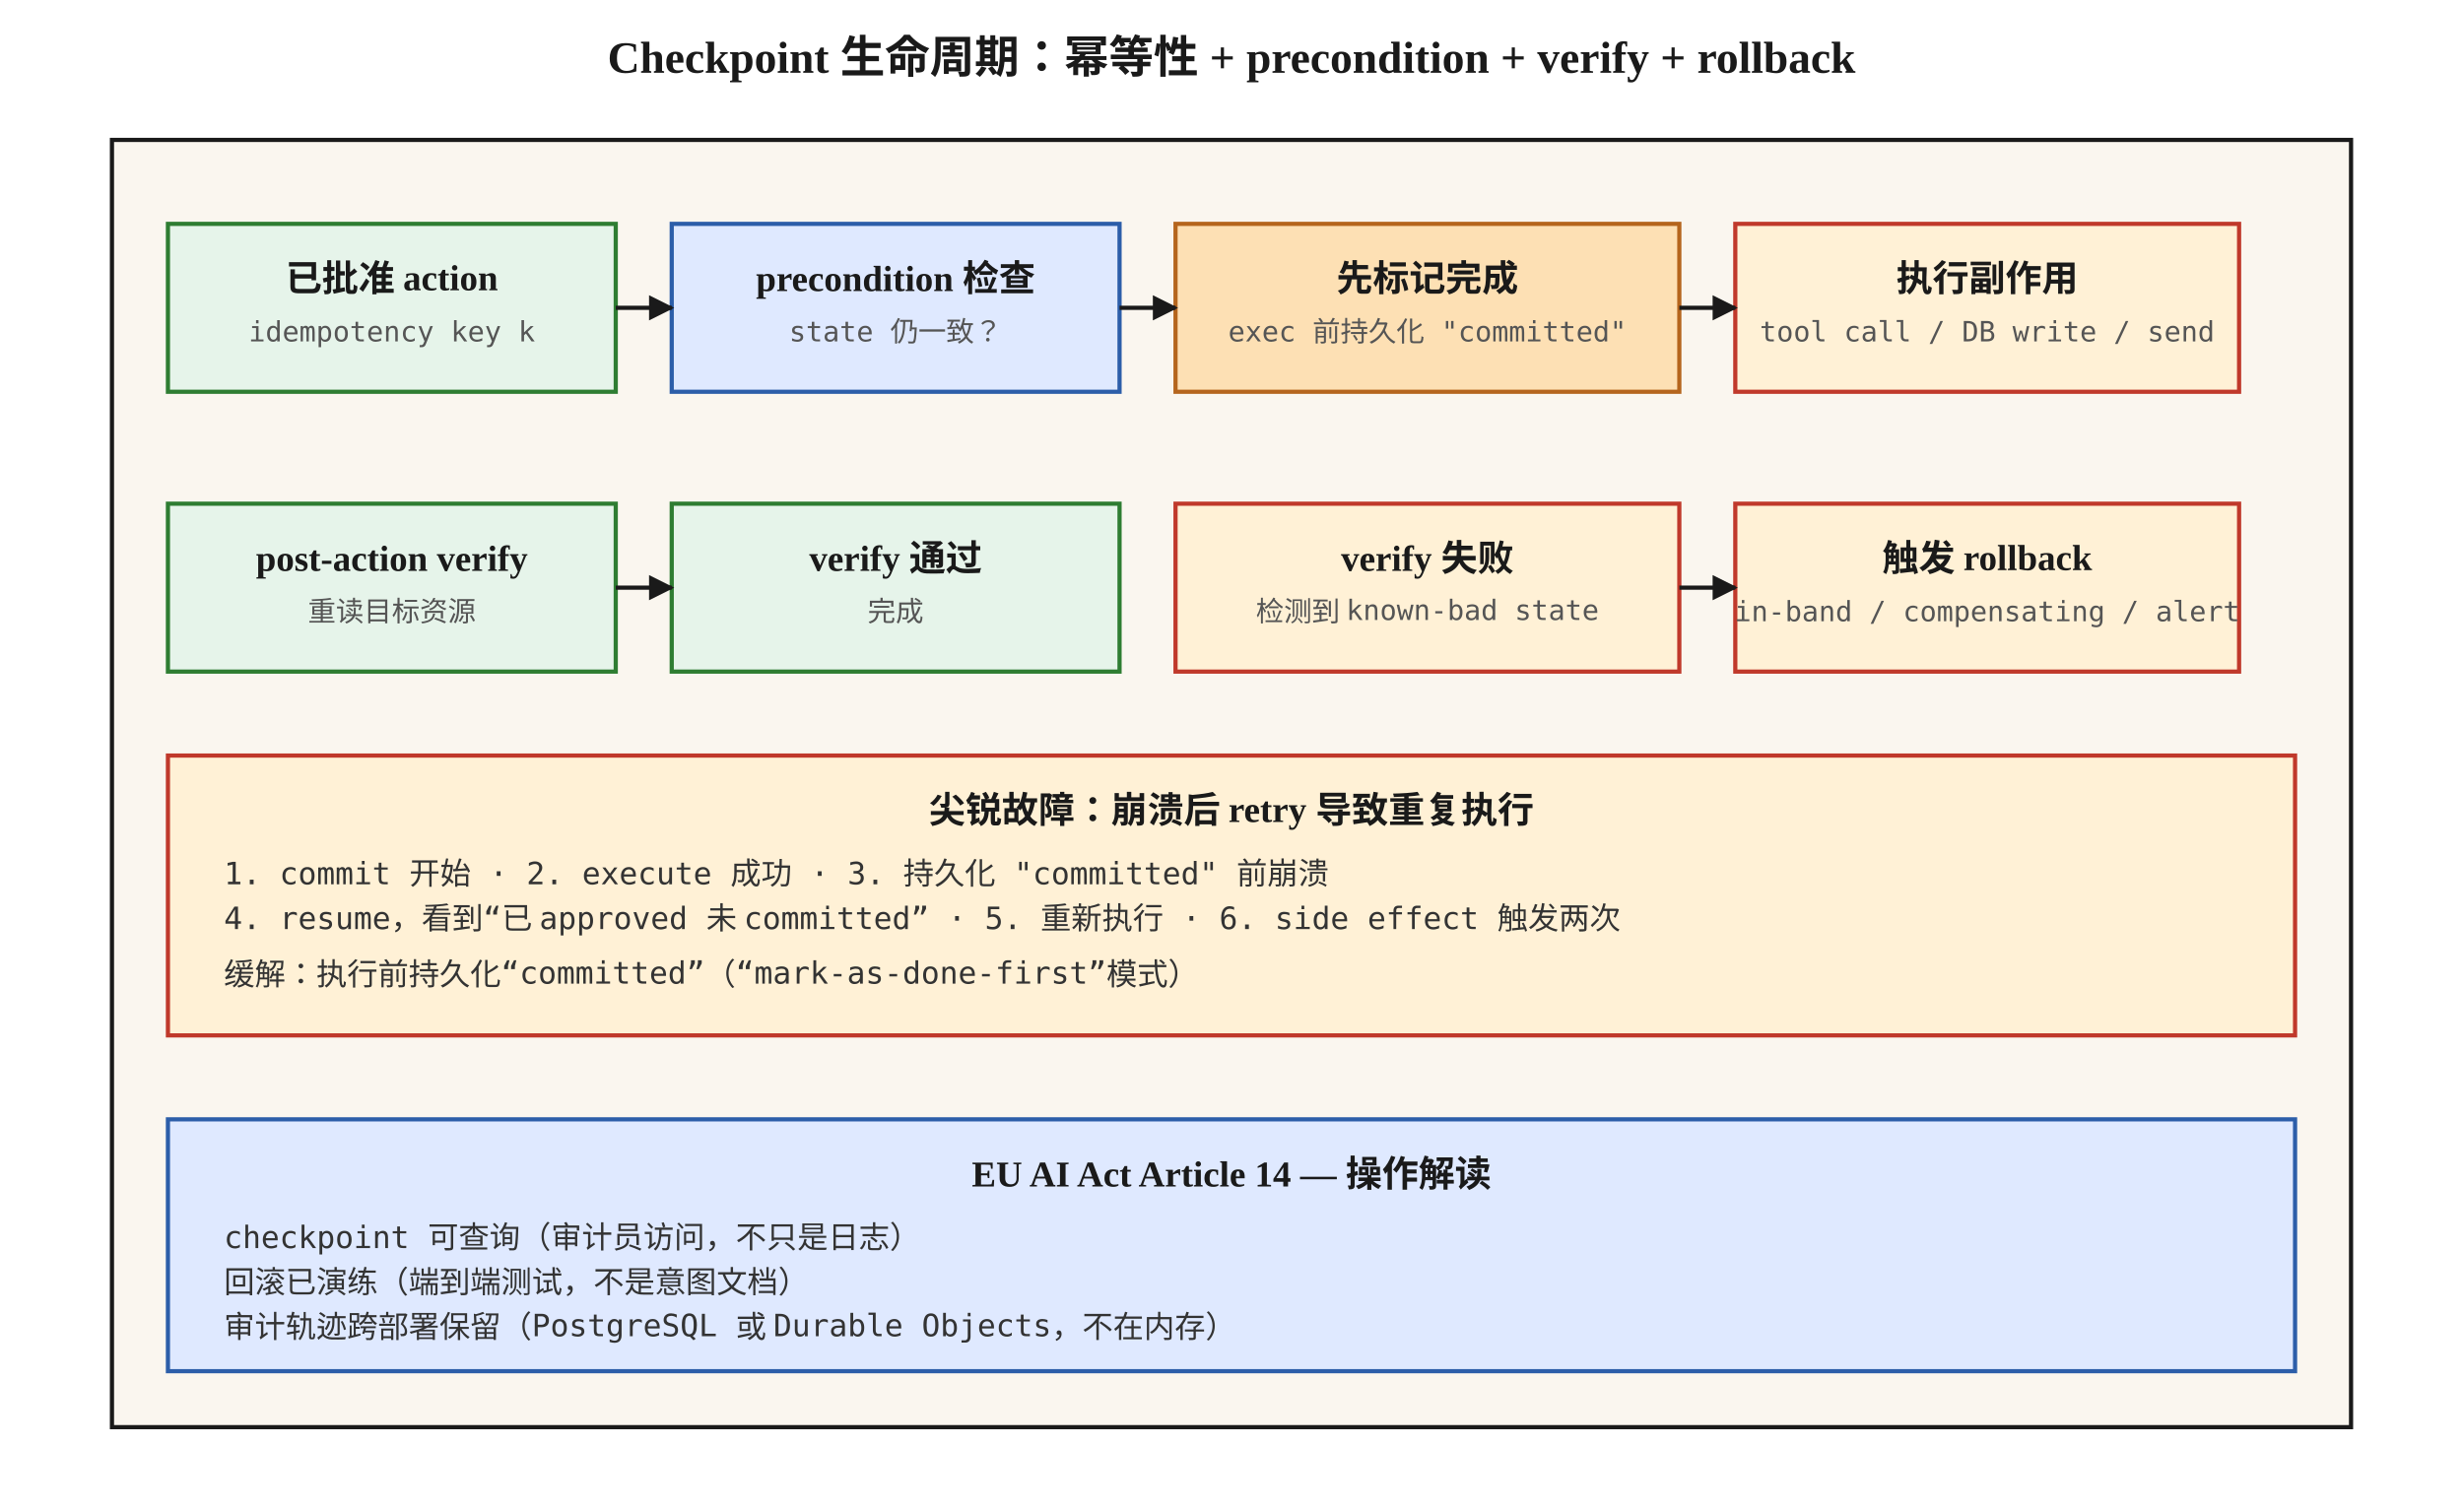
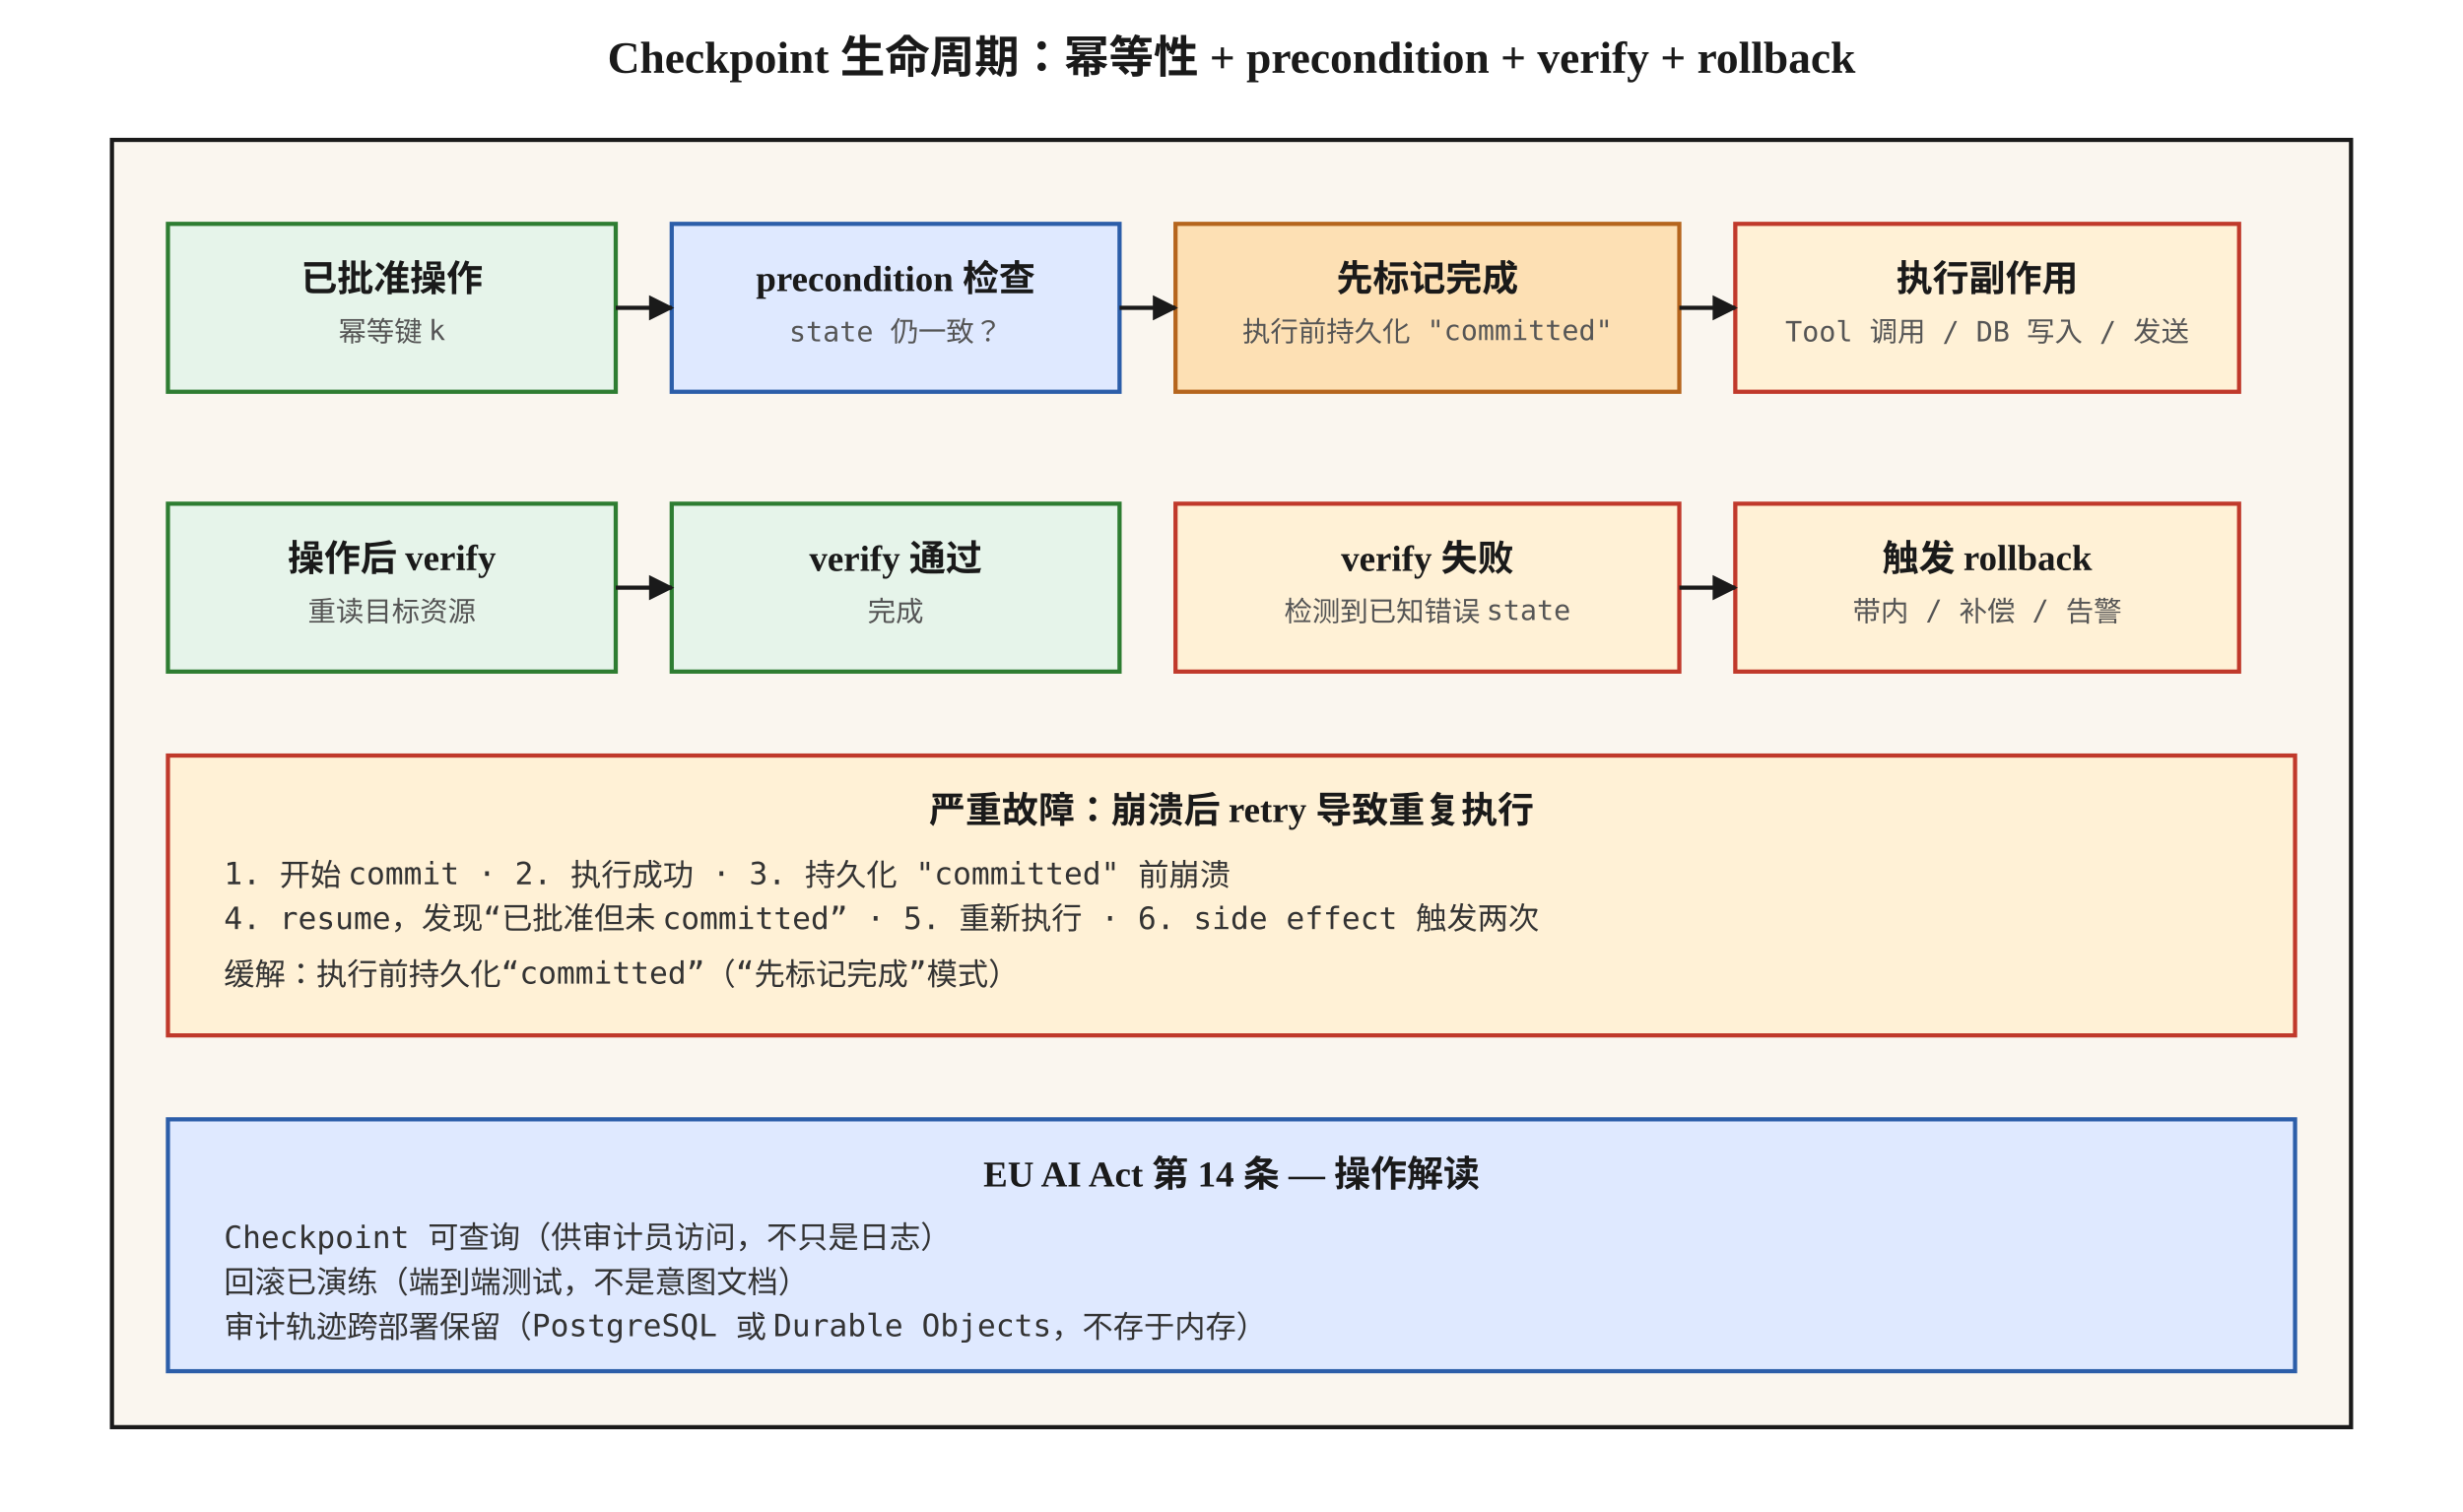
<svg xmlns="http://www.w3.org/2000/svg" viewBox="0 0 880 540" font-family="Georgia, 'Times New Roman', serif">
  <defs>
    <marker id="arrow" viewBox="0 0 10 10" refX="9" refY="5" markerWidth="6" markerHeight="6" orient="auto">
      <path d="M0,0 L10,5 L0,10 z" fill="#1a1a1a" />
    </marker>
    <style>
      .box { fill: #faf6ef; stroke: #1a1a1a; stroke-width: 1.5; }
      .hot { fill: #fff1d6; stroke: #c0392b; stroke-width: 1.5; }
      .cool { fill: #e6f4ea; stroke: #2e7d32; stroke-width: 1.5; }
      .cold { fill: #dfe9ff; stroke: #2c5ea9; stroke-width: 1.5; }
      .warn { fill: #fde0b4; stroke: #b5651d; stroke-width: 1.5; }
      .label { font-size: 13px; font-weight: 600; fill: #1a1a1a; }
      .content { font-size: 11px; font-family: 'Menlo', monospace; fill: #333; }
      .small { font-size: 10px; font-family: 'Menlo', monospace; fill: #555; }
      .title { font-size: 16px; font-weight: 700; fill: #1a1a1a; }
    </style>
  </defs>
  <text x="440" y="26" text-anchor="middle" class="title">Checkpoint 生命周期：幂等性 + precondition + verify + rollback</text>
  <rect x="40" y="50" width="800" height="460" class="box" />
  <rect x="60" y="80" width="160" height="60" class="cool" />
-   <text x="140" y="104" text-anchor="middle" class="label">已批准 action</text>
-   <text x="140" y="122" text-anchor="middle" class="small">idempotency key k</text>
+   <text x="140" y="104" text-anchor="middle" class="label">已批准操作</text>
+   <text x="140" y="122" text-anchor="middle" class="small">幂等键 k</text>
  <rect x="240" y="80" width="160" height="60" class="cold" />
  <text x="320" y="104" text-anchor="middle" class="label">precondition 检查</text>
  <text x="320" y="122" text-anchor="middle" class="small">state 仍一致？</text>
  <rect x="420" y="80" width="180" height="60" class="warn" />
  <text x="510" y="104" text-anchor="middle" class="label">先标记完成</text>
-   <text x="510" y="122" text-anchor="middle" class="small">exec 前持久化 "committed"</text>
+   <text x="510" y="122" text-anchor="middle" class="small">执行前持久化 "committed"</text>
  <rect x="620" y="80" width="180" height="60" class="hot" />
  <text x="710" y="104" text-anchor="middle" class="label">执行副作用</text>
-   <text x="710" y="122" text-anchor="middle" class="small">tool call / DB write / send</text>
+   <text x="710" y="122" text-anchor="middle" class="small">Tool 调用 / DB 写入 / 发送</text>
  <path d="M220 110 L240 110" stroke="#1a1a1a" stroke-width="1.5" marker-end="url(#arrow)" />
  <path d="M400 110 L420 110" stroke="#1a1a1a" stroke-width="1.5" marker-end="url(#arrow)" />
  <path d="M600 110 L620 110" stroke="#1a1a1a" stroke-width="1.5" marker-end="url(#arrow)" />
  <rect x="60" y="180" width="160" height="60" class="cool" />
-   <text x="140" y="204" text-anchor="middle" class="label">post-action verify</text>
+   <text x="140" y="204" text-anchor="middle" class="label">操作后 verify</text>
  <text x="140" y="222" text-anchor="middle" class="small">重读目标资源</text>
  <rect x="240" y="180" width="160" height="60" class="cool" />
  <text x="320" y="204" text-anchor="middle" class="label">verify 通过</text>
  <text x="320" y="222" text-anchor="middle" class="small">完成</text>
  <rect x="420" y="180" width="180" height="60" class="hot" />
  <text x="510" y="204" text-anchor="middle" class="label">verify 失败</text>
-   <text x="510" y="222" text-anchor="middle" class="small">检测到 known-bad state</text>
+   <text x="510" y="222" text-anchor="middle" class="small">检测到已知错误 state</text>
  <rect x="620" y="180" width="180" height="60" class="hot" />
  <text x="710" y="204" text-anchor="middle" class="label">触发 rollback</text>
-   <text x="710" y="222" text-anchor="middle" class="small">in-band / compensating / alert</text>
+   <text x="710" y="222" text-anchor="middle" class="small">带内 / 补偿 / 告警</text>
  <path d="M220 210 L240 210" stroke="#1a1a1a" stroke-width="1.5" marker-end="url(#arrow)" />
  <path d="M600 210 L620 210" stroke="#1a1a1a" stroke-width="1.5" marker-end="url(#arrow)" />
  <rect x="60" y="270" width="760" height="100" class="hot" />
-   <text x="440" y="294" text-anchor="middle" class="label">尖锐故障：崩溃后 retry 导致重复执行</text>
-   <text x="80" y="316" class="content">1. commit 开始 · 2. execute 成功 · 3. 持久化 "committed" 前崩溃</text>
-   <text x="80" y="332" class="content">4. resume，看到“已 approved 未 committed” · 5. 重新执行 · 6. side effect 触发两次</text>
-   <text x="80" y="352" class="content">缓解：执行前持久化“committed”（“mark-as-done-first”模式）</text>
+   <text x="440" y="294" text-anchor="middle" class="label">严重故障：崩溃后 retry 导致重复执行</text>
+   <text x="80" y="316" class="content">1. 开始 commit · 2. 执行成功 · 3. 持久化 "committed" 前崩溃</text>
+   <text x="80" y="332" class="content">4. resume，发现“已批准但未 committed” · 5. 重新执行 · 6. side effect 触发两次</text>
+   <text x="80" y="352" class="content">缓解：执行前持久化“committed”（“先标记完成”模式）</text>
  <rect x="60" y="400" width="760" height="90" class="cold" />
-   <text x="440" y="424" text-anchor="middle" class="label">EU AI Act Article 14 — 操作解读</text>
-   <text x="80" y="446" class="content">checkpoint 可查询（审计员访问，不只是日志）</text>
+   <text x="440" y="424" text-anchor="middle" class="label">EU AI Act 第 14 条 — 操作解读</text>
+   <text x="80" y="446" class="content">Checkpoint 可查询（供审计员访问，不只是日志）</text>
  <text x="80" y="462" class="content">回滚已演练（端到端测试，不是意图文档）</text>
-   <text x="80" y="478" class="content">审计轨迹跨部署保留（PostgreSQL 或 Durable Objects，不在内存）</text>
+   <text x="80" y="478" class="content">审计轨迹跨部署保留（PostgreSQL 或 Durable Objects，不存于内存）</text>
</svg>
